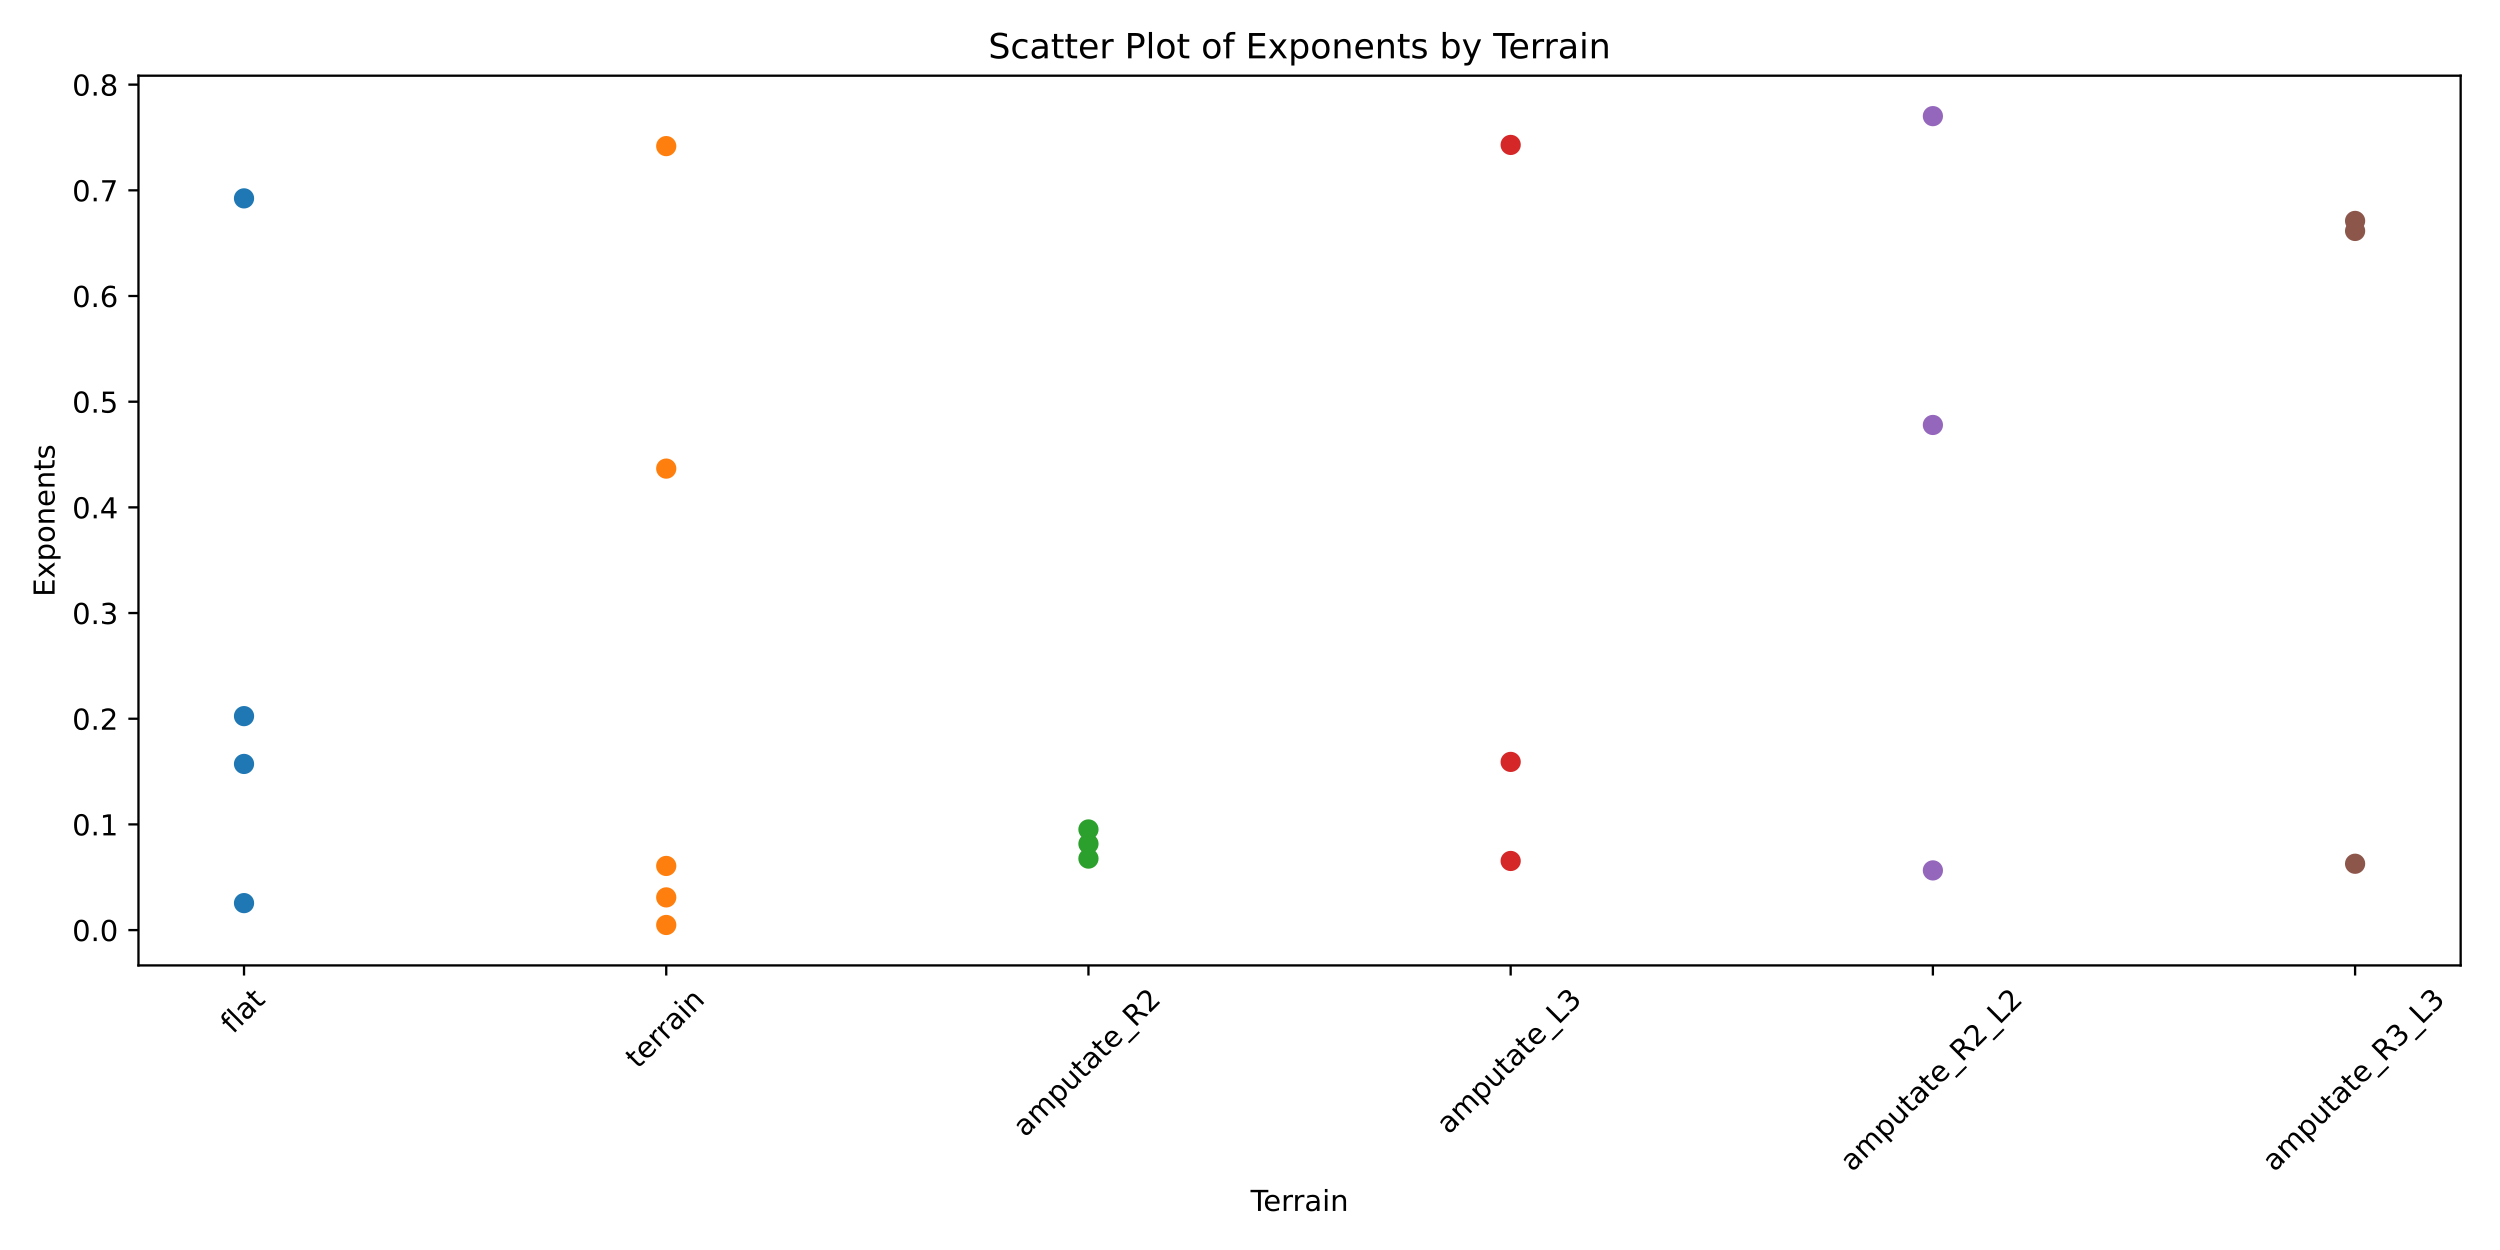
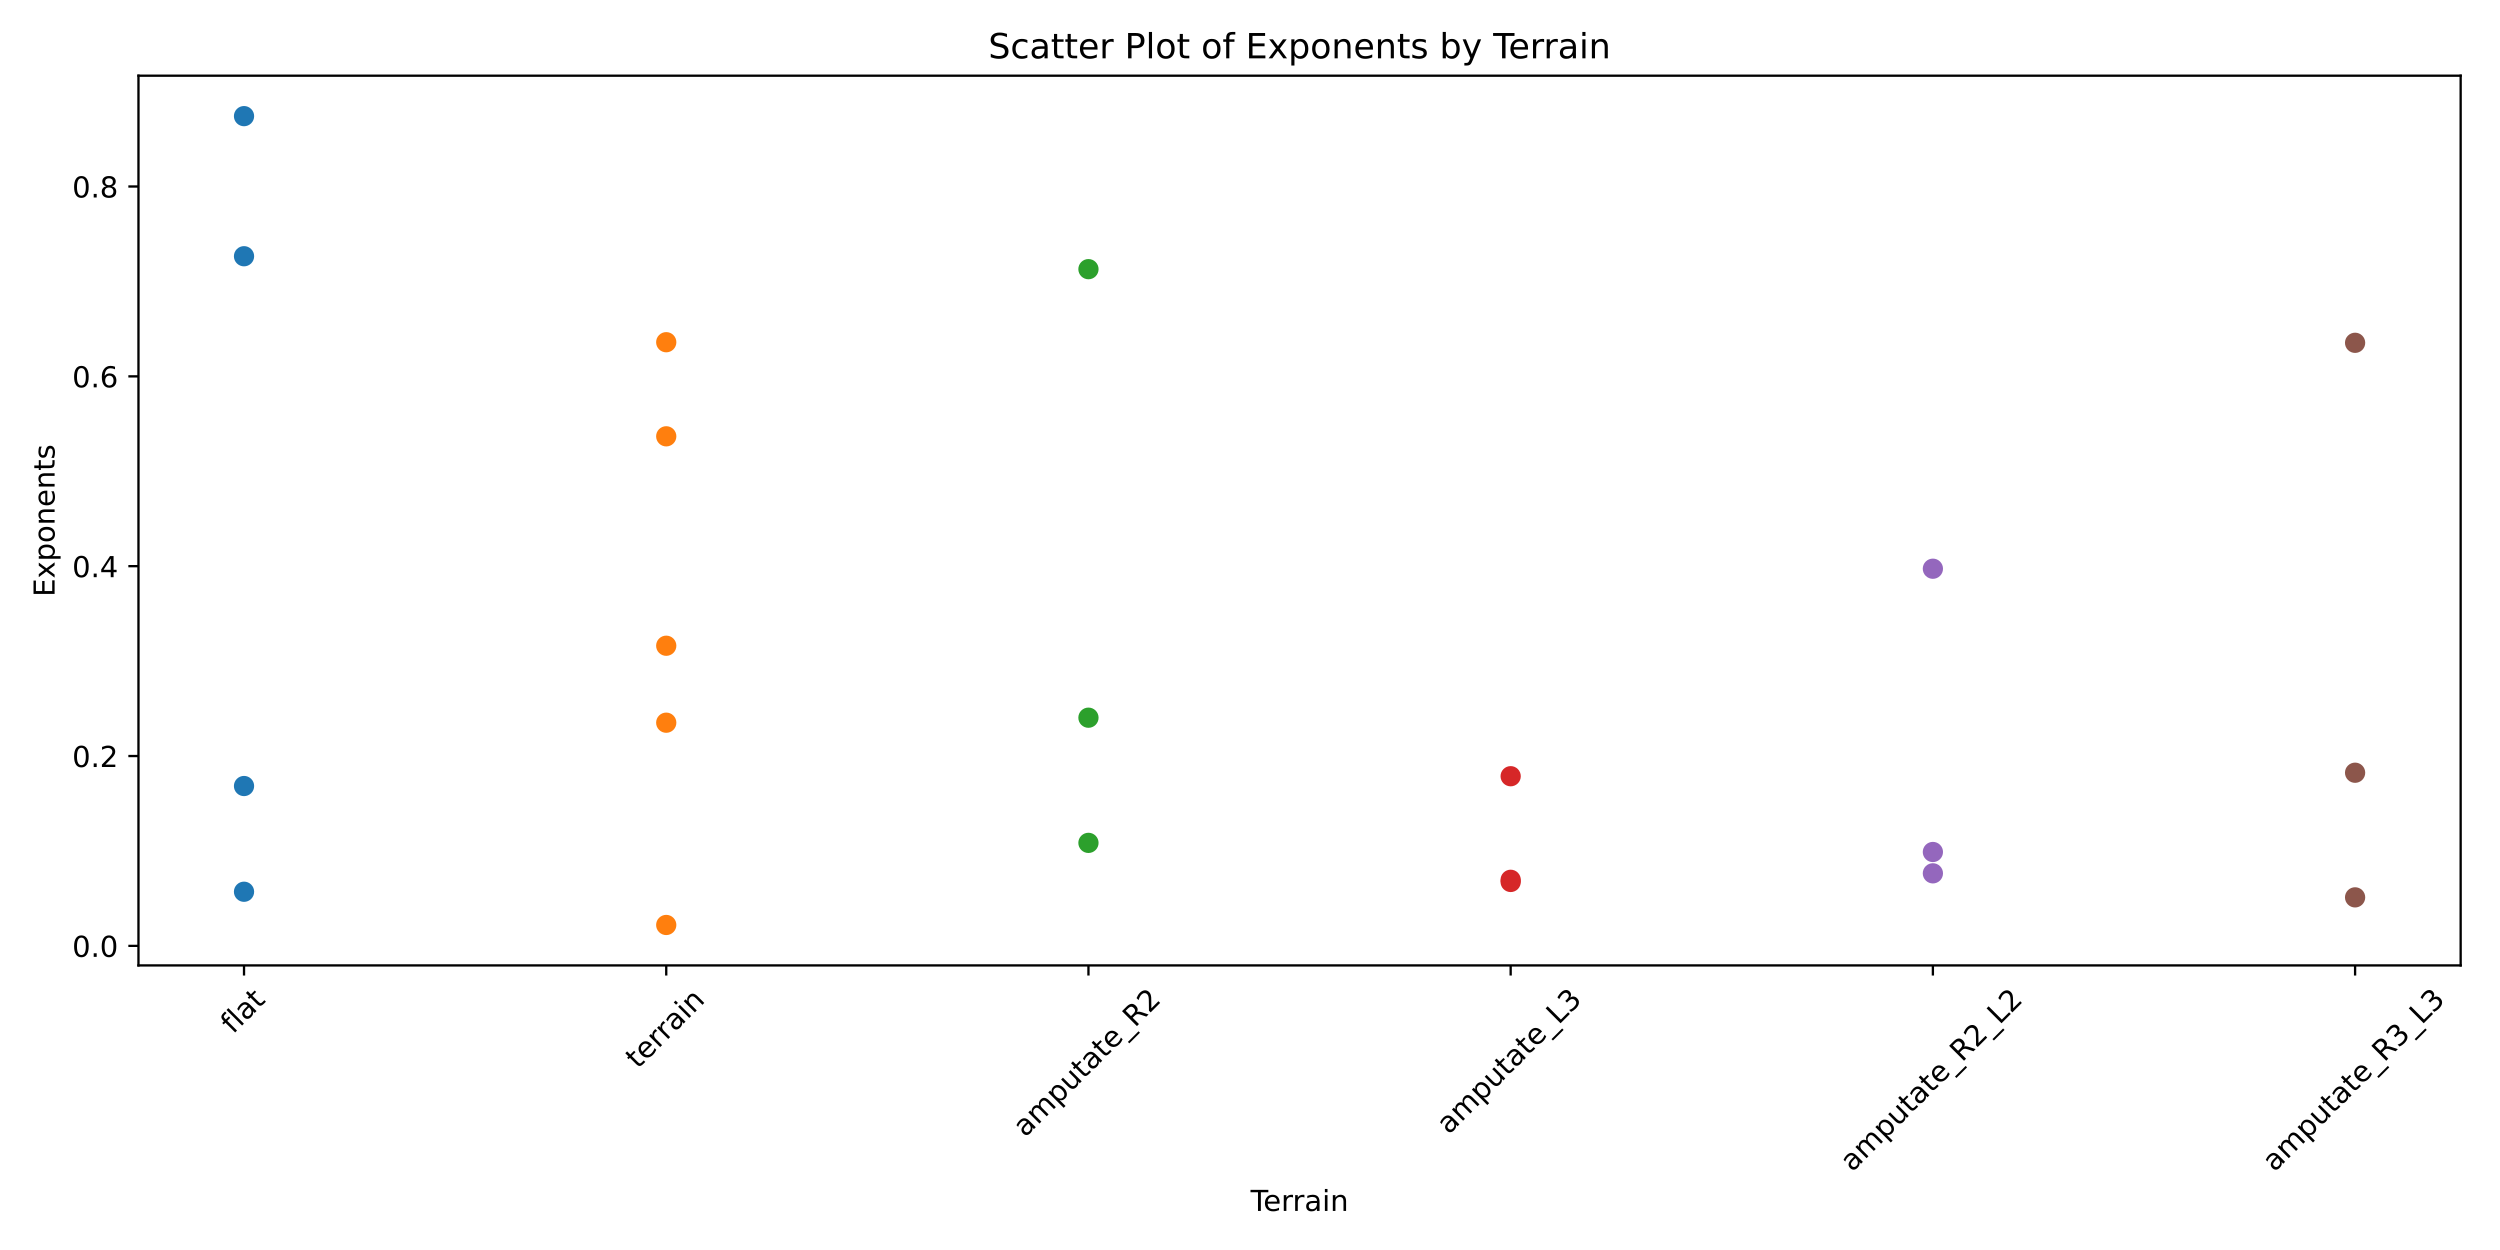
<svg xmlns="http://www.w3.org/2000/svg" xmlns:xlink="http://www.w3.org/1999/xlink" width="864pt" height="432pt" viewBox="0 0 864 432" version="1.1">
  <defs>
    <style type="text/css">*{stroke-linejoin: round; stroke-linecap: butt}</style>
  </defs>
  <g id="figure_1">
    <g id="patch_1">
      <path d="M 0 432  L 864 432  L 864 0  L 0 0  z " style="fill: #ffffff" />
    </g>
    <g id="axes_1">
      <g id="patch_2">
        <path d="M 47.855 333.648  L 850.401 333.648  L 850.401 26.16  L 47.855 26.16  z " style="fill: #ffffff" />
      </g>
      <g id="PathCollection_1">
        <defs>
-           <path id="mdb338da277" d="M 0 3  C 0.796 3 1.559 2.684 2.121 2.121  C 2.684 1.559 3 0.796 3 0  C 3 -0.796 2.684 -1.559 2.121 -2.121  C 1.559 -2.684 0.796 -3 0 -3  C -0.796 -3 -1.559 -2.684 -2.121 -2.121  C -2.684 -1.559 -3 -0.796 -3 0  C -3 0.796 -2.684 1.559 -2.121 2.121  C -1.559 2.684 -0.796 3 0 3  z " style="stroke: #1f77b4" />
-         </defs>
-         <g clip-path="url(#p94764b5804)">
-           <use xlink:href="#mdb338da277" x="84.334" y="68.559" style="fill: #1f77b4; stroke: #1f77b4" />
-           <use xlink:href="#mdb338da277" x="84.334" y="247.495" style="fill: #1f77b4; stroke: #1f77b4" />
-           <use xlink:href="#mdb338da277" x="84.334" y="264.019" style="fill: #1f77b4; stroke: #1f77b4" />
-           <use xlink:href="#mdb338da277" x="84.334" y="312.116" style="fill: #1f77b4; stroke: #1f77b4" />
+           <path id="m139c7ceef5" d="M 0 3  C 0.796 3 1.559 2.684 2.121 2.121  C 2.684 1.559 3 0.796 3 0  C 3 -0.796 2.684 -1.559 2.121 -2.121  C 1.559 -2.684 0.796 -3 0 -3  C -0.796 -3 -1.559 -2.684 -2.121 -2.121  C -2.684 -1.559 -3 -0.796 -3 0  C -3 0.796 -2.684 1.559 -2.121 2.121  C -1.559 2.684 -0.796 3 0 3  z " style="stroke: #1f77b4" />
+         </defs>
+         <g clip-path="url(#p6e00186b38)">
+           <use xlink:href="#m139c7ceef5" x="84.334" y="88.556" style="fill: #1f77b4; stroke: #1f77b4" />
+           <use xlink:href="#m139c7ceef5" x="84.334" y="40.137" style="fill: #1f77b4; stroke: #1f77b4" />
+           <use xlink:href="#m139c7ceef5" x="84.334" y="308.188" style="fill: #1f77b4; stroke: #1f77b4" />
+           <use xlink:href="#m139c7ceef5" x="84.334" y="271.65" style="fill: #1f77b4; stroke: #1f77b4" />
        </g>
      </g>
      <g id="PathCollection_2">
        <defs>
-           <path id="mc36dc14fd7" d="M 0 3  C 0.796 3 1.559 2.684 2.121 2.121  C 2.684 1.559 3 0.796 3 0  C 3 -0.796 2.684 -1.559 2.121 -2.121  C 1.559 -2.684 0.796 -3 0 -3  C -0.796 -3 -1.559 -2.684 -2.121 -2.121  C -2.684 -1.559 -3 -0.796 -3 0  C -3 0.796 -2.684 1.559 -2.121 2.121  C -1.559 2.684 -0.796 3 0 3  z " style="stroke: #ff7f0e" />
-         </defs>
-         <g clip-path="url(#p94764b5804)">
-           <use xlink:href="#mc36dc14fd7" x="230.252" y="299.27" style="fill: #ff7f0e; stroke: #ff7f0e" />
-           <use xlink:href="#mc36dc14fd7" x="230.252" y="161.951" style="fill: #ff7f0e; stroke: #ff7f0e" />
-           <use xlink:href="#mc36dc14fd7" x="230.252" y="50.496" style="fill: #ff7f0e; stroke: #ff7f0e" />
-           <use xlink:href="#mc36dc14fd7" x="230.252" y="319.672" style="fill: #ff7f0e; stroke: #ff7f0e" />
-           <use xlink:href="#mc36dc14fd7" x="230.252" y="310.141" style="fill: #ff7f0e; stroke: #ff7f0e" />
+           <path id="m2a235c6e95" d="M 0 3  C 0.796 3 1.559 2.684 2.121 2.121  C 2.684 1.559 3 0.796 3 0  C 3 -0.796 2.684 -1.559 2.121 -2.121  C 1.559 -2.684 0.796 -3 0 -3  C -0.796 -3 -1.559 -2.684 -2.121 -2.121  C -2.684 -1.559 -3 -0.796 -3 0  C -3 0.796 -2.684 1.559 -2.121 2.121  C -1.559 2.684 -0.796 3 0 3  z " style="stroke: #ff7f0e" />
+         </defs>
+         <g clip-path="url(#p6e00186b38)">
+           <use xlink:href="#m2a235c6e95" x="230.252" y="150.792" style="fill: #ff7f0e; stroke: #ff7f0e" />
+           <use xlink:href="#m2a235c6e95" x="230.252" y="223.167" style="fill: #ff7f0e; stroke: #ff7f0e" />
+           <use xlink:href="#m2a235c6e95" x="230.252" y="319.672" style="fill: #ff7f0e; stroke: #ff7f0e" />
+           <use xlink:href="#m2a235c6e95" x="230.252" y="118.271" style="fill: #ff7f0e; stroke: #ff7f0e" />
+           <use xlink:href="#m2a235c6e95" x="230.252" y="249.764" style="fill: #ff7f0e; stroke: #ff7f0e" />
        </g>
      </g>
      <g id="PathCollection_3">
        <defs>
-           <path id="me8d4e9022c" d="M 0 3  C 0.796 3 1.559 2.684 2.121 2.121  C 2.684 1.559 3 0.796 3 0  C 3 -0.796 2.684 -1.559 2.121 -2.121  C 1.559 -2.684 0.796 -3 0 -3  C -0.796 -3 -1.559 -2.684 -2.121 -2.121  C -2.684 -1.559 -3 -0.796 -3 0  C -3 0.796 -2.684 1.559 -2.121 2.121  C -1.559 2.684 -0.796 3 0 3  z " style="stroke: #2ca02c" />
-         </defs>
-         <g clip-path="url(#p94764b5804)">
-           <use xlink:href="#me8d4e9022c" x="376.169" y="286.66" style="fill: #2ca02c; stroke: #2ca02c" />
-           <use xlink:href="#me8d4e9022c" x="376.169" y="296.726" style="fill: #2ca02c; stroke: #2ca02c" />
-           <use xlink:href="#me8d4e9022c" x="376.169" y="291.627" style="fill: #2ca02c; stroke: #2ca02c" />
+           <path id="m78ccd79587" d="M 0 3  C 0.796 3 1.559 2.684 2.121 2.121  C 2.684 1.559 3 0.796 3 0  C 3 -0.796 2.684 -1.559 2.121 -2.121  C 1.559 -2.684 0.796 -3 0 -3  C -0.796 -3 -1.559 -2.684 -2.121 -2.121  C -2.684 -1.559 -3 -0.796 -3 0  C -3 0.796 -2.684 1.559 -2.121 2.121  C -1.559 2.684 -0.796 3 0 3  z " style="stroke: #2ca02c" />
+         </defs>
+         <g clip-path="url(#p6e00186b38)">
+           <use xlink:href="#m78ccd79587" x="376.169" y="248.036" style="fill: #2ca02c; stroke: #2ca02c" />
+           <use xlink:href="#m78ccd79587" x="376.169" y="291.298" style="fill: #2ca02c; stroke: #2ca02c" />
+           <use xlink:href="#m78ccd79587" x="376.169" y="93.023" style="fill: #2ca02c; stroke: #2ca02c" />
        </g>
      </g>
      <g id="PathCollection_4">
        <defs>
-           <path id="ma53a9beff3" d="M 0 3  C 0.796 3 1.559 2.684 2.121 2.121  C 2.684 1.559 3 0.796 3 0  C 3 -0.796 2.684 -1.559 2.121 -2.121  C 1.559 -2.684 0.796 -3 0 -3  C -0.796 -3 -1.559 -2.684 -2.121 -2.121  C -2.684 -1.559 -3 -0.796 -3 0  C -3 0.796 -2.684 1.559 -2.121 2.121  C -1.559 2.684 -0.796 3 0 3  z " style="stroke: #d62728" />
-         </defs>
-         <g clip-path="url(#p94764b5804)">
-           <use xlink:href="#ma53a9beff3" x="522.086" y="263.311" style="fill: #d62728; stroke: #d62728" />
-           <use xlink:href="#ma53a9beff3" x="522.086" y="50.088" style="fill: #d62728; stroke: #d62728" />
-           <use xlink:href="#ma53a9beff3" x="522.086" y="297.549" style="fill: #d62728; stroke: #d62728" />
+           <path id="m58a8b6f922" d="M 0 3  C 0.796 3 1.559 2.684 2.121 2.121  C 2.684 1.559 3 0.796 3 0  C 3 -0.796 2.684 -1.559 2.121 -2.121  C 1.559 -2.684 0.796 -3 0 -3  C -0.796 -3 -1.559 -2.684 -2.121 -2.121  C -2.684 -1.559 -3 -0.796 -3 0  C -3 0.796 -2.684 1.559 -2.121 2.121  C -1.559 2.684 -0.796 3 0 3  z " style="stroke: #d62728" />
+         </defs>
+         <g clip-path="url(#p6e00186b38)">
+           <use xlink:href="#m58a8b6f922" x="522.086" y="304.06" style="fill: #d62728; stroke: #d62728" />
+           <use xlink:href="#m58a8b6f922" x="522.086" y="268.262" style="fill: #d62728; stroke: #d62728" />
+           <use xlink:href="#m58a8b6f922" x="522.086" y="304.805" style="fill: #d62728; stroke: #d62728" />
        </g>
      </g>
      <g id="PathCollection_5">
        <defs>
-           <path id="m6180a62f56" d="M 0 3  C 0.796 3 1.559 2.684 2.121 2.121  C 2.684 1.559 3 0.796 3 0  C 3 -0.796 2.684 -1.559 2.121 -2.121  C 1.559 -2.684 0.796 -3 0 -3  C -0.796 -3 -1.559 -2.684 -2.121 -2.121  C -2.684 -1.559 -3 -0.796 -3 0  C -3 0.796 -2.684 1.559 -2.121 2.121  C -1.559 2.684 -0.796 3 0 3  z " style="stroke: #9467bd" />
-         </defs>
-         <g clip-path="url(#p94764b5804)">
-           <use xlink:href="#m6180a62f56" x="668.004" y="146.869" style="fill: #9467bd; stroke: #9467bd" />
-           <use xlink:href="#m6180a62f56" x="668.004" y="300.811" style="fill: #9467bd; stroke: #9467bd" />
-           <use xlink:href="#m6180a62f56" x="668.004" y="40.137" style="fill: #9467bd; stroke: #9467bd" />
+           <path id="m0988dbb008" d="M 0 3  C 0.796 3 1.559 2.684 2.121 2.121  C 2.684 1.559 3 0.796 3 0  C 3 -0.796 2.684 -1.559 2.121 -2.121  C 1.559 -2.684 0.796 -3 0 -3  C -0.796 -3 -1.559 -2.684 -2.121 -2.121  C -2.684 -1.559 -3 -0.796 -3 0  C -3 0.796 -2.684 1.559 -2.121 2.121  C -1.559 2.684 -0.796 3 0 3  z " style="stroke: #9467bd" />
+         </defs>
+         <g clip-path="url(#p6e00186b38)">
+           <use xlink:href="#m0988dbb008" x="668.004" y="196.551" style="fill: #9467bd; stroke: #9467bd" />
+           <use xlink:href="#m0988dbb008" x="668.004" y="294.449" style="fill: #9467bd; stroke: #9467bd" />
+           <use xlink:href="#m0988dbb008" x="668.004" y="301.824" style="fill: #9467bd; stroke: #9467bd" />
        </g>
      </g>
      <g id="PathCollection_6">
        <defs>
-           <path id="md33c32944e" d="M 0 3  C 0.796 3 1.559 2.684 2.121 2.121  C 2.684 1.559 3 0.796 3 0  C 3 -0.796 2.684 -1.559 2.121 -2.121  C 1.559 -2.684 0.796 -3 0 -3  C -0.796 -3 -1.559 -2.684 -2.121 -2.121  C -2.684 -1.559 -3 -0.796 -3 0  C -3 0.796 -2.684 1.559 -2.121 2.121  C -1.559 2.684 -0.796 3 0 3  z " style="stroke: #8c564b" />
-         </defs>
-         <g clip-path="url(#p94764b5804)">
-           <use xlink:href="#md33c32944e" x="813.921" y="79.818" style="fill: #8c564b; stroke: #8c564b" />
-           <use xlink:href="#md33c32944e" x="813.921" y="76.349" style="fill: #8c564b; stroke: #8c564b" />
-           <use xlink:href="#md33c32944e" x="813.921" y="298.509" style="fill: #8c564b; stroke: #8c564b" />
+           <path id="m55814da08b" d="M 0 3  C 0.796 3 1.559 2.684 2.121 2.121  C 2.684 1.559 3 0.796 3 0  C 3 -0.796 2.684 -1.559 2.121 -2.121  C 1.559 -2.684 0.796 -3 0 -3  C -0.796 -3 -1.559 -2.684 -2.121 -2.121  C -2.684 -1.559 -3 -0.796 -3 0  C -3 0.796 -2.684 1.559 -2.121 2.121  C -1.559 2.684 -0.796 3 0 3  z " style="stroke: #8c564b" />
+         </defs>
+         <g clip-path="url(#p6e00186b38)">
+           <use xlink:href="#m55814da08b" x="813.921" y="267.055" style="fill: #8c564b; stroke: #8c564b" />
+           <use xlink:href="#m55814da08b" x="813.921" y="118.474" style="fill: #8c564b; stroke: #8c564b" />
+           <use xlink:href="#m55814da08b" x="813.921" y="310.131" style="fill: #8c564b; stroke: #8c564b" />
        </g>
      </g>
      <g id="matplotlib.axis_1">
        <g id="xtick_1">
          <g id="line2d_1">
            <defs>
-               <path id="mb0b9496c75" d="M 0 0  L 0 3.5  " style="stroke: #000000; stroke-width: 0.8" />
+               <path id="m0460dbf565" d="M 0 0  L 0 3.5  " style="stroke: #000000; stroke-width: 0.8" />
            </defs>
            <g>
-               <use xlink:href="#mb0b9496c75" x="84.334" y="333.648" style="stroke: #000000; stroke-width: 0.8" />
+               <use xlink:href="#m0460dbf565" x="84.334" y="333.648" style="stroke: #000000; stroke-width: 0.8" />
            </g>
          </g>
          <g id="text_1">
            <g transform="translate(80.50602 357.5803) rotate(-45) scale(0.1 -0.1)">
              <defs>
                <path id="DejaVuSans-66" d="M 2375 4863  L 2375 4384  L 1825 4384  Q 1516 4384 1395 4259  Q 1275 4134 1275 3809  L 1275 3500  L 2222 3500  L 2222 3053  L 1275 3053  L 1275 0  L 697 0  L 697 3053  L 147 3053  L 147 3500  L 697 3500  L 697 3744  Q 697 4328 969 4595  Q 1241 4863 1831 4863  L 2375 4863  z " transform="scale(0.015625)" />
                <path id="DejaVuSans-6c" d="M 603 4863  L 1178 4863  L 1178 0  L 603 0  L 603 4863  z " transform="scale(0.015625)" />
                <path id="DejaVuSans-61" d="M 2194 1759  Q 1497 1759 1228 1600  Q 959 1441 959 1056  Q 959 750 1161 570  Q 1363 391 1709 391  Q 2188 391 2477 730  Q 2766 1069 2766 1631  L 2766 1759  L 2194 1759  z M 3341 1997  L 3341 0  L 2766 0  L 2766 531  Q 2569 213 2275 61  Q 1981 -91 1556 -91  Q 1019 -91 701 211  Q 384 513 384 1019  Q 384 1609 779 1909  Q 1175 2209 1959 2209  L 2766 2209  L 2766 2266  Q 2766 2663 2505 2880  Q 2244 3097 1772 3097  Q 1472 3097 1187 3025  Q 903 2953 641 2809  L 641 3341  Q 956 3463 1253 3523  Q 1550 3584 1831 3584  Q 2591 3584 2966 3190  Q 3341 2797 3341 1997  z " transform="scale(0.015625)" />
                <path id="DejaVuSans-74" d="M 1172 4494  L 1172 3500  L 2356 3500  L 2356 3053  L 1172 3053  L 1172 1153  Q 1172 725 1289 603  Q 1406 481 1766 481  L 2356 481  L 2356 0  L 1766 0  Q 1100 0 847 248  Q 594 497 594 1153  L 594 3053  L 172 3053  L 172 3500  L 594 3500  L 594 4494  L 1172 4494  z " transform="scale(0.015625)" />
              </defs>
              <use xlink:href="#DejaVuSans-66" />
              <use xlink:href="#DejaVuSans-6c" x="35.205" />
              <use xlink:href="#DejaVuSans-61" x="62.988" />
              <use xlink:href="#DejaVuSans-74" x="124.268" />
            </g>
          </g>
        </g>
        <g id="xtick_2">
          <g id="line2d_2">
            <g>
-               <use xlink:href="#mb0b9496c75" x="230.252" y="333.648" style="stroke: #000000; stroke-width: 0.8" />
+               <use xlink:href="#m0460dbf565" x="230.252" y="333.648" style="stroke: #000000; stroke-width: 0.8" />
            </g>
          </g>
          <g id="text_2">
            <g transform="translate(220.4069 369.6133) rotate(-45) scale(0.1 -0.1)">
              <defs>
                <path id="DejaVuSans-65" d="M 3597 1894  L 3597 1613  L 953 1613  Q 991 1019 1311 708  Q 1631 397 2203 397  Q 2534 397 2845 478  Q 3156 559 3463 722  L 3463 178  Q 3153 47 2828 -22  Q 2503 -91 2169 -91  Q 1331 -91 842 396  Q 353 884 353 1716  Q 353 2575 817 3079  Q 1281 3584 2069 3584  Q 2775 3584 3186 3129  Q 3597 2675 3597 1894  z M 3022 2063  Q 3016 2534 2758 2815  Q 2500 3097 2075 3097  Q 1594 3097 1305 2825  Q 1016 2553 972 2059  L 3022 2063  z " transform="scale(0.015625)" />
                <path id="DejaVuSans-72" d="M 2631 2963  Q 2534 3019 2420 3045  Q 2306 3072 2169 3072  Q 1681 3072 1420 2755  Q 1159 2438 1159 1844  L 1159 0  L 581 0  L 581 3500  L 1159 3500  L 1159 2956  Q 1341 3275 1631 3429  Q 1922 3584 2338 3584  Q 2397 3584 2469 3576  Q 2541 3569 2628 3553  L 2631 2963  z " transform="scale(0.015625)" />
                <path id="DejaVuSans-69" d="M 603 3500  L 1178 3500  L 1178 0  L 603 0  L 603 3500  z M 603 4863  L 1178 4863  L 1178 4134  L 603 4134  L 603 4863  z " transform="scale(0.015625)" />
                <path id="DejaVuSans-6e" d="M 3513 2113  L 3513 0  L 2938 0  L 2938 2094  Q 2938 2591 2744 2837  Q 2550 3084 2163 3084  Q 1697 3084 1428 2787  Q 1159 2491 1159 1978  L 1159 0  L 581 0  L 581 3500  L 1159 3500  L 1159 2956  Q 1366 3272 1645 3428  Q 1925 3584 2291 3584  Q 2894 3584 3203 3211  Q 3513 2838 3513 2113  z " transform="scale(0.015625)" />
              </defs>
              <use xlink:href="#DejaVuSans-74" />
              <use xlink:href="#DejaVuSans-65" x="39.209" />
              <use xlink:href="#DejaVuSans-72" x="100.732" />
              <use xlink:href="#DejaVuSans-72" x="140.096" />
              <use xlink:href="#DejaVuSans-61" x="181.209" />
              <use xlink:href="#DejaVuSans-69" x="242.488" />
              <use xlink:href="#DejaVuSans-6e" x="270.271" />
            </g>
          </g>
        </g>
        <g id="xtick_3">
          <g id="line2d_3">
            <g>
-               <use xlink:href="#mb0b9496c75" x="376.169" y="333.648" style="stroke: #000000; stroke-width: 0.8" />
+               <use xlink:href="#m0460dbf565" x="376.169" y="333.648" style="stroke: #000000; stroke-width: 0.8" />
            </g>
          </g>
          <g id="text_3">
            <g transform="translate(354.2759 393.2638) rotate(-45) scale(0.1 -0.1)">
              <defs>
                <path id="DejaVuSans-6d" d="M 3328 2828  Q 3544 3216 3844 3400  Q 4144 3584 4550 3584  Q 5097 3584 5394 3201  Q 5691 2819 5691 2113  L 5691 0  L 5113 0  L 5113 2094  Q 5113 2597 4934 2840  Q 4756 3084 4391 3084  Q 3944 3084 3684 2787  Q 3425 2491 3425 1978  L 3425 0  L 2847 0  L 2847 2094  Q 2847 2600 2669 2842  Q 2491 3084 2119 3084  Q 1678 3084 1418 2786  Q 1159 2488 1159 1978  L 1159 0  L 581 0  L 581 3500  L 1159 3500  L 1159 2956  Q 1356 3278 1631 3431  Q 1906 3584 2284 3584  Q 2666 3584 2933 3390  Q 3200 3197 3328 2828  z " transform="scale(0.015625)" />
                <path id="DejaVuSans-70" d="M 1159 525  L 1159 -1331  L 581 -1331  L 581 3500  L 1159 3500  L 1159 2969  Q 1341 3281 1617 3432  Q 1894 3584 2278 3584  Q 2916 3584 3314 3078  Q 3713 2572 3713 1747  Q 3713 922 3314 415  Q 2916 -91 2278 -91  Q 1894 -91 1617 61  Q 1341 213 1159 525  z M 3116 1747  Q 3116 2381 2855 2742  Q 2594 3103 2138 3103  Q 1681 3103 1420 2742  Q 1159 2381 1159 1747  Q 1159 1113 1420 752  Q 1681 391 2138 391  Q 2594 391 2855 752  Q 3116 1113 3116 1747  z " transform="scale(0.015625)" />
                <path id="DejaVuSans-75" d="M 544 1381  L 544 3500  L 1119 3500  L 1119 1403  Q 1119 906 1312 657  Q 1506 409 1894 409  Q 2359 409 2629 706  Q 2900 1003 2900 1516  L 2900 3500  L 3475 3500  L 3475 0  L 2900 0  L 2900 538  Q 2691 219 2414 64  Q 2138 -91 1772 -91  Q 1169 -91 856 284  Q 544 659 544 1381  z M 1991 3584  L 1991 3584  z " transform="scale(0.015625)" />
                <path id="DejaVuSans-5f" d="M 3263 -1063  L 3263 -1509  L -63 -1509  L -63 -1063  L 3263 -1063  z " transform="scale(0.015625)" />
                <path id="DejaVuSans-52" d="M 2841 2188  Q 3044 2119 3236 1894  Q 3428 1669 3622 1275  L 4263 0  L 3584 0  L 2988 1197  Q 2756 1666 2539 1819  Q 2322 1972 1947 1972  L 1259 1972  L 1259 0  L 628 0  L 628 4666  L 2053 4666  Q 2853 4666 3247 4331  Q 3641 3997 3641 3322  Q 3641 2881 3436 2590  Q 3231 2300 2841 2188  z M 1259 4147  L 1259 2491  L 2053 2491  Q 2509 2491 2742 2702  Q 2975 2913 2975 3322  Q 2975 3731 2742 3939  Q 2509 4147 2053 4147  L 1259 4147  z " transform="scale(0.015625)" />
                <path id="DejaVuSans-32" d="M 1228 531  L 3431 531  L 3431 0  L 469 0  L 469 531  Q 828 903 1448 1529  Q 2069 2156 2228 2338  Q 2531 2678 2651 2914  Q 2772 3150 2772 3378  Q 2772 3750 2511 3984  Q 2250 4219 1831 4219  Q 1534 4219 1204 4116  Q 875 4013 500 3803  L 500 4441  Q 881 4594 1212 4672  Q 1544 4750 1819 4750  Q 2544 4750 2975 4387  Q 3406 4025 3406 3419  Q 3406 3131 3298 2873  Q 3191 2616 2906 2266  Q 2828 2175 2409 1742  Q 1991 1309 1228 531  z " transform="scale(0.015625)" />
              </defs>
              <use xlink:href="#DejaVuSans-61" />
              <use xlink:href="#DejaVuSans-6d" x="61.279" />
              <use xlink:href="#DejaVuSans-70" x="158.691" />
              <use xlink:href="#DejaVuSans-75" x="222.168" />
              <use xlink:href="#DejaVuSans-74" x="285.547" />
              <use xlink:href="#DejaVuSans-61" x="324.756" />
              <use xlink:href="#DejaVuSans-74" x="386.035" />
              <use xlink:href="#DejaVuSans-65" x="425.244" />
              <use xlink:href="#DejaVuSans-5f" x="486.768" />
              <use xlink:href="#DejaVuSans-52" x="536.768" />
              <use xlink:href="#DejaVuSans-32" x="606.25" />
            </g>
          </g>
        </g>
        <g id="xtick_4">
          <g id="line2d_4">
            <g>
-               <use xlink:href="#mb0b9496c75" x="522.086" y="333.648" style="stroke: #000000; stroke-width: 0.8" />
+               <use xlink:href="#m0460dbf565" x="522.086" y="333.648" style="stroke: #000000; stroke-width: 0.8" />
            </g>
          </g>
          <g id="text_4">
            <g transform="translate(500.6799 392.2904) rotate(-45) scale(0.1 -0.1)">
              <defs>
                <path id="DejaVuSans-4c" d="M 628 4666  L 1259 4666  L 1259 531  L 3531 531  L 3531 0  L 628 0  L 628 4666  z " transform="scale(0.015625)" />
                <path id="DejaVuSans-33" d="M 2597 2516  Q 3050 2419 3304 2112  Q 3559 1806 3559 1356  Q 3559 666 3084 287  Q 2609 -91 1734 -91  Q 1441 -91 1130 -33  Q 819 25 488 141  L 488 750  Q 750 597 1062 519  Q 1375 441 1716 441  Q 2309 441 2620 675  Q 2931 909 2931 1356  Q 2931 1769 2642 2001  Q 2353 2234 1838 2234  L 1294 2234  L 1294 2753  L 1863 2753  Q 2328 2753 2575 2939  Q 2822 3125 2822 3475  Q 2822 3834 2567 4026  Q 2313 4219 1838 4219  Q 1578 4219 1281 4162  Q 984 4106 628 3988  L 628 4550  Q 988 4650 1302 4700  Q 1616 4750 1894 4750  Q 2613 4750 3031 4423  Q 3450 4097 3450 3541  Q 3450 3153 3228 2886  Q 3006 2619 2597 2516  z " transform="scale(0.015625)" />
              </defs>
              <use xlink:href="#DejaVuSans-61" />
              <use xlink:href="#DejaVuSans-6d" x="61.279" />
              <use xlink:href="#DejaVuSans-70" x="158.691" />
              <use xlink:href="#DejaVuSans-75" x="222.168" />
              <use xlink:href="#DejaVuSans-74" x="285.547" />
              <use xlink:href="#DejaVuSans-61" x="324.756" />
              <use xlink:href="#DejaVuSans-74" x="386.035" />
              <use xlink:href="#DejaVuSans-65" x="425.244" />
              <use xlink:href="#DejaVuSans-5f" x="486.768" />
              <use xlink:href="#DejaVuSans-4c" x="536.768" />
              <use xlink:href="#DejaVuSans-33" x="592.48" />
            </g>
          </g>
        </g>
        <g id="xtick_5">
          <g id="line2d_5">
            <g>
-               <use xlink:href="#mb0b9496c75" x="668.004" y="333.648" style="stroke: #000000; stroke-width: 0.8" />
+               <use xlink:href="#m0460dbf565" x="668.004" y="333.648" style="stroke: #000000; stroke-width: 0.8" />
            </g>
          </g>
          <g id="text_5">
            <g transform="translate(640.1234 405.2382) rotate(-45) scale(0.1 -0.1)">
              <use xlink:href="#DejaVuSans-61" />
              <use xlink:href="#DejaVuSans-6d" x="61.279" />
              <use xlink:href="#DejaVuSans-70" x="158.691" />
              <use xlink:href="#DejaVuSans-75" x="222.168" />
              <use xlink:href="#DejaVuSans-74" x="285.547" />
              <use xlink:href="#DejaVuSans-61" x="324.756" />
              <use xlink:href="#DejaVuSans-74" x="386.035" />
              <use xlink:href="#DejaVuSans-65" x="425.244" />
              <use xlink:href="#DejaVuSans-5f" x="486.768" />
              <use xlink:href="#DejaVuSans-52" x="536.768" />
              <use xlink:href="#DejaVuSans-32" x="606.25" />
              <use xlink:href="#DejaVuSans-5f" x="669.873" />
              <use xlink:href="#DejaVuSans-4c" x="719.873" />
              <use xlink:href="#DejaVuSans-32" x="775.586" />
            </g>
          </g>
        </g>
        <g id="xtick_6">
          <g id="line2d_6">
            <g>
-               <use xlink:href="#mb0b9496c75" x="813.921" y="333.648" style="stroke: #000000; stroke-width: 0.8" />
+               <use xlink:href="#m0460dbf565" x="813.921" y="333.648" style="stroke: #000000; stroke-width: 0.8" />
            </g>
          </g>
          <g id="text_6">
            <g transform="translate(786.0408 405.2382) rotate(-45) scale(0.1 -0.1)">
              <use xlink:href="#DejaVuSans-61" />
              <use xlink:href="#DejaVuSans-6d" x="61.279" />
              <use xlink:href="#DejaVuSans-70" x="158.691" />
              <use xlink:href="#DejaVuSans-75" x="222.168" />
              <use xlink:href="#DejaVuSans-74" x="285.547" />
              <use xlink:href="#DejaVuSans-61" x="324.756" />
              <use xlink:href="#DejaVuSans-74" x="386.035" />
              <use xlink:href="#DejaVuSans-65" x="425.244" />
              <use xlink:href="#DejaVuSans-5f" x="486.768" />
              <use xlink:href="#DejaVuSans-52" x="536.768" />
              <use xlink:href="#DejaVuSans-33" x="606.25" />
              <use xlink:href="#DejaVuSans-5f" x="669.873" />
              <use xlink:href="#DejaVuSans-4c" x="719.873" />
              <use xlink:href="#DejaVuSans-33" x="775.586" />
            </g>
          </g>
        </g>
        <g id="text_7">
          <g transform="translate(432.202 418.5039) scale(0.1 -0.1)">
            <defs>
              <path id="DejaVuSans-54" d="M -19 4666  L 3928 4666  L 3928 4134  L 2272 4134  L 2272 0  L 1638 0  L 1638 4134  L -19 4134  L -19 4666  z " transform="scale(0.015625)" />
            </defs>
            <use xlink:href="#DejaVuSans-54" />
            <use xlink:href="#DejaVuSans-65" x="44.084" />
            <use xlink:href="#DejaVuSans-72" x="105.607" />
            <use xlink:href="#DejaVuSans-72" x="144.971" />
            <use xlink:href="#DejaVuSans-61" x="186.084" />
            <use xlink:href="#DejaVuSans-69" x="247.363" />
            <use xlink:href="#DejaVuSans-6e" x="275.146" />
          </g>
        </g>
      </g>
      <g id="matplotlib.axis_2">
        <g id="ytick_1">
          <g id="line2d_7">
            <defs>
-               <path id="mad232da3b7" d="M 0 0  L -3.5 0  " style="stroke: #000000; stroke-width: 0.8" />
+               <path id="mfa8f9d379e" d="M 0 0  L -3.5 0  " style="stroke: #000000; stroke-width: 0.8" />
            </defs>
            <g>
-               <use xlink:href="#mad232da3b7" x="47.855" y="321.438" style="stroke: #000000; stroke-width: 0.8" />
+               <use xlink:href="#mfa8f9d379e" x="47.855" y="326.892" style="stroke: #000000; stroke-width: 0.8" />
            </g>
          </g>
          <g id="text_8">
-             <g transform="translate(24.95188 325.2371) scale(0.1 -0.1)">
+             <g transform="translate(24.95188 330.6913) scale(0.1 -0.1)">
              <defs>
                <path id="DejaVuSans-30" d="M 2034 4250  Q 1547 4250 1301 3770  Q 1056 3291 1056 2328  Q 1056 1369 1301 889  Q 1547 409 2034 409  Q 2525 409 2770 889  Q 3016 1369 3016 2328  Q 3016 3291 2770 3770  Q 2525 4250 2034 4250  z M 2034 4750  Q 2819 4750 3233 4129  Q 3647 3509 3647 2328  Q 3647 1150 3233 529  Q 2819 -91 2034 -91  Q 1250 -91 836 529  Q 422 1150 422 2328  Q 422 3509 836 4129  Q 1250 4750 2034 4750  z " transform="scale(0.015625)" />
                <path id="DejaVuSans-2e" d="M 684 794  L 1344 794  L 1344 0  L 684 0  L 684 794  z " transform="scale(0.015625)" />
              </defs>
              <use xlink:href="#DejaVuSans-30" />
              <use xlink:href="#DejaVuSans-2e" x="63.623" />
              <use xlink:href="#DejaVuSans-30" x="95.41" />
            </g>
          </g>
        </g>
        <g id="ytick_2">
          <g id="line2d_8">
            <g>
-               <use xlink:href="#mad232da3b7" x="47.855" y="284.915" style="stroke: #000000; stroke-width: 0.8" />
+               <use xlink:href="#mfa8f9d379e" x="47.855" y="261.283" style="stroke: #000000; stroke-width: 0.8" />
            </g>
          </g>
          <g id="text_9">
-             <g transform="translate(24.95188 288.7141) scale(0.1 -0.1)">
-               <defs>
-                 <path id="DejaVuSans-31" d="M 794 531  L 1825 531  L 1825 4091  L 703 3866  L 703 4441  L 1819 4666  L 2450 4666  L 2450 531  L 3481 531  L 3481 0  L 794 0  L 794 531  z " transform="scale(0.015625)" />
-               </defs>
-               <use xlink:href="#DejaVuSans-30" />
-               <use xlink:href="#DejaVuSans-2e" x="63.623" />
-               <use xlink:href="#DejaVuSans-31" x="95.41" />
-             </g>
-           </g>
-         </g>
-         <g id="ytick_3">
-           <g id="line2d_9">
-             <g>
-               <use xlink:href="#mad232da3b7" x="47.855" y="248.392" style="stroke: #000000; stroke-width: 0.8" />
-             </g>
-           </g>
-           <g id="text_10">
-             <g transform="translate(24.95188 252.1911) scale(0.1 -0.1)">
+             <g transform="translate(24.95188 265.0823) scale(0.1 -0.1)">
              <use xlink:href="#DejaVuSans-30" />
              <use xlink:href="#DejaVuSans-2e" x="63.623" />
              <use xlink:href="#DejaVuSans-32" x="95.41" />
            </g>
          </g>
        </g>
-         <g id="ytick_4">
-           <g id="line2d_10">
-             <g>
-               <use xlink:href="#mad232da3b7" x="47.855" y="211.869" style="stroke: #000000; stroke-width: 0.8" />
-             </g>
-           </g>
-           <g id="text_11">
-             <g transform="translate(24.95188 215.6681) scale(0.1 -0.1)">
-               <use xlink:href="#DejaVuSans-30" />
-               <use xlink:href="#DejaVuSans-2e" x="63.623" />
-               <use xlink:href="#DejaVuSans-33" x="95.41" />
-             </g>
-           </g>
-         </g>
-         <g id="ytick_5">
-           <g id="line2d_11">
-             <g>
-               <use xlink:href="#mad232da3b7" x="47.855" y="175.346" style="stroke: #000000; stroke-width: 0.8" />
-             </g>
-           </g>
-           <g id="text_12">
-             <g transform="translate(24.95188 179.1451) scale(0.1 -0.1)">
+         <g id="ytick_3">
+           <g id="line2d_9">
+             <g>
+               <use xlink:href="#mfa8f9d379e" x="47.855" y="195.674" style="stroke: #000000; stroke-width: 0.8" />
+             </g>
+           </g>
+           <g id="text_10">
+             <g transform="translate(24.95188 199.4732) scale(0.1 -0.1)">
              <defs>
                <path id="DejaVuSans-34" d="M 2419 4116  L 825 1625  L 2419 1625  L 2419 4116  z M 2253 4666  L 3047 4666  L 3047 1625  L 3713 1625  L 3713 1100  L 3047 1100  L 3047 0  L 2419 0  L 2419 1100  L 313 1100  L 313 1709  L 2253 4666  z " transform="scale(0.015625)" />
              </defs>
              <use xlink:href="#DejaVuSans-30" />
              <use xlink:href="#DejaVuSans-2e" x="63.623" />
              <use xlink:href="#DejaVuSans-34" x="95.41" />
            </g>
          </g>
        </g>
-         <g id="ytick_6">
-           <g id="line2d_12">
-             <g>
-               <use xlink:href="#mad232da3b7" x="47.855" y="138.823" style="stroke: #000000; stroke-width: 0.8" />
-             </g>
-           </g>
-           <g id="text_13">
-             <g transform="translate(24.95188 142.6221) scale(0.1 -0.1)">
-               <defs>
-                 <path id="DejaVuSans-35" d="M 691 4666  L 3169 4666  L 3169 4134  L 1269 4134  L 1269 2991  Q 1406 3038 1543 3061  Q 1681 3084 1819 3084  Q 2600 3084 3056 2656  Q 3513 2228 3513 1497  Q 3513 744 3044 326  Q 2575 -91 1722 -91  Q 1428 -91 1123 -41  Q 819 9 494 109  L 494 744  Q 775 591 1075 516  Q 1375 441 1709 441  Q 2250 441 2565 725  Q 2881 1009 2881 1497  Q 2881 1984 2565 2268  Q 2250 2553 1709 2553  Q 1456 2553 1204 2497  Q 953 2441 691 2322  L 691 4666  z " transform="scale(0.015625)" />
-               </defs>
-               <use xlink:href="#DejaVuSans-30" />
-               <use xlink:href="#DejaVuSans-2e" x="63.623" />
-               <use xlink:href="#DejaVuSans-35" x="95.41" />
-             </g>
-           </g>
-         </g>
-         <g id="ytick_7">
-           <g id="line2d_13">
-             <g>
-               <use xlink:href="#mad232da3b7" x="47.855" y="102.3" style="stroke: #000000; stroke-width: 0.8" />
-             </g>
-           </g>
-           <g id="text_14">
-             <g transform="translate(24.95188 106.0991) scale(0.1 -0.1)">
+         <g id="ytick_4">
+           <g id="line2d_10">
+             <g>
+               <use xlink:href="#mfa8f9d379e" x="47.855" y="130.065" style="stroke: #000000; stroke-width: 0.8" />
+             </g>
+           </g>
+           <g id="text_11">
+             <g transform="translate(24.95188 133.8642) scale(0.1 -0.1)">
              <defs>
                <path id="DejaVuSans-36" d="M 2113 2584  Q 1688 2584 1439 2293  Q 1191 2003 1191 1497  Q 1191 994 1439 701  Q 1688 409 2113 409  Q 2538 409 2786 701  Q 3034 994 3034 1497  Q 3034 2003 2786 2293  Q 2538 2584 2113 2584  z M 3366 4563  L 3366 3988  Q 3128 4100 2886 4159  Q 2644 4219 2406 4219  Q 1781 4219 1451 3797  Q 1122 3375 1075 2522  Q 1259 2794 1537 2939  Q 1816 3084 2150 3084  Q 2853 3084 3261 2657  Q 3669 2231 3669 1497  Q 3669 778 3244 343  Q 2819 -91 2113 -91  Q 1303 -91 875 529  Q 447 1150 447 2328  Q 447 3434 972 4092  Q 1497 4750 2381 4750  Q 2619 4750 2861 4703  Q 3103 4656 3366 4563  z " transform="scale(0.015625)" />
              </defs>
              <use xlink:href="#DejaVuSans-30" />
              <use xlink:href="#DejaVuSans-2e" x="63.623" />
              <use xlink:href="#DejaVuSans-36" x="95.41" />
            </g>
          </g>
        </g>
-         <g id="ytick_8">
-           <g id="line2d_14">
-             <g>
-               <use xlink:href="#mad232da3b7" x="47.855" y="65.777" style="stroke: #000000; stroke-width: 0.8" />
-             </g>
-           </g>
-           <g id="text_15">
-             <g transform="translate(24.95188 69.57615) scale(0.1 -0.1)">
-               <defs>
-                 <path id="DejaVuSans-37" d="M 525 4666  L 3525 4666  L 3525 4397  L 1831 0  L 1172 0  L 2766 4134  L 525 4134  L 525 4666  z " transform="scale(0.015625)" />
-               </defs>
-               <use xlink:href="#DejaVuSans-30" />
-               <use xlink:href="#DejaVuSans-2e" x="63.623" />
-               <use xlink:href="#DejaVuSans-37" x="95.41" />
-             </g>
-           </g>
-         </g>
-         <g id="ytick_9">
-           <g id="line2d_15">
-             <g>
-               <use xlink:href="#mad232da3b7" x="47.855" y="29.254" style="stroke: #000000; stroke-width: 0.8" />
-             </g>
-           </g>
-           <g id="text_16">
-             <g transform="translate(24.95188 33.05316) scale(0.1 -0.1)">
+         <g id="ytick_5">
+           <g id="line2d_11">
+             <g>
+               <use xlink:href="#mfa8f9d379e" x="47.855" y="64.456" style="stroke: #000000; stroke-width: 0.8" />
+             </g>
+           </g>
+           <g id="text_12">
+             <g transform="translate(24.95188 68.25519) scale(0.1 -0.1)">
              <defs>
                <path id="DejaVuSans-38" d="M 2034 2216  Q 1584 2216 1326 1975  Q 1069 1734 1069 1313  Q 1069 891 1326 650  Q 1584 409 2034 409  Q 2484 409 2743 651  Q 3003 894 3003 1313  Q 3003 1734 2745 1975  Q 2488 2216 2034 2216  z M 1403 2484  Q 997 2584 770 2862  Q 544 3141 544 3541  Q 544 4100 942 4425  Q 1341 4750 2034 4750  Q 2731 4750 3128 4425  Q 3525 4100 3525 3541  Q 3525 3141 3298 2862  Q 3072 2584 2669 2484  Q 3125 2378 3379 2068  Q 3634 1759 3634 1313  Q 3634 634 3220 271  Q 2806 -91 2034 -91  Q 1263 -91 848 271  Q 434 634 434 1313  Q 434 1759 690 2068  Q 947 2378 1403 2484  z M 1172 3481  Q 1172 3119 1398 2916  Q 1625 2713 2034 2713  Q 2441 2713 2670 2916  Q 2900 3119 2900 3481  Q 2900 3844 2670 4047  Q 2441 4250 2034 4250  Q 1625 4250 1398 4047  Q 1172 3844 1172 3481  z " transform="scale(0.015625)" />
              </defs>
              <use xlink:href="#DejaVuSans-30" />
              <use xlink:href="#DejaVuSans-2e" x="63.623" />
              <use xlink:href="#DejaVuSans-38" x="95.41" />
            </g>
          </g>
        </g>
-         <g id="text_17">
+         <g id="text_13">
          <g transform="translate(18.87219 206.2355) rotate(-90) scale(0.1 -0.1)">
            <defs>
              <path id="DejaVuSans-45" d="M 628 4666  L 3578 4666  L 3578 4134  L 1259 4134  L 1259 2753  L 3481 2753  L 3481 2222  L 1259 2222  L 1259 531  L 3634 531  L 3634 0  L 628 0  L 628 4666  z " transform="scale(0.015625)" />
              <path id="DejaVuSans-78" d="M 3513 3500  L 2247 1797  L 3578 0  L 2900 0  L 1881 1375  L 863 0  L 184 0  L 1544 1831  L 300 3500  L 978 3500  L 1906 2253  L 2834 3500  L 3513 3500  z " transform="scale(0.015625)" />
              <path id="DejaVuSans-6f" d="M 1959 3097  Q 1497 3097 1228 2736  Q 959 2375 959 1747  Q 959 1119 1226 758  Q 1494 397 1959 397  Q 2419 397 2687 759  Q 2956 1122 2956 1747  Q 2956 2369 2687 2733  Q 2419 3097 1959 3097  z M 1959 3584  Q 2709 3584 3137 3096  Q 3566 2609 3566 1747  Q 3566 888 3137 398  Q 2709 -91 1959 -91  Q 1206 -91 779 398  Q 353 888 353 1747  Q 353 2609 779 3096  Q 1206 3584 1959 3584  z " transform="scale(0.015625)" />
              <path id="DejaVuSans-73" d="M 2834 3397  L 2834 2853  Q 2591 2978 2328 3040  Q 2066 3103 1784 3103  Q 1356 3103 1142 2972  Q 928 2841 928 2578  Q 928 2378 1081 2264  Q 1234 2150 1697 2047  L 1894 2003  Q 2506 1872 2764 1633  Q 3022 1394 3022 966  Q 3022 478 2636 193  Q 2250 -91 1575 -91  Q 1294 -91 989 -36  Q 684 19 347 128  L 347 722  Q 666 556 975 473  Q 1284 391 1588 391  Q 1994 391 2212 530  Q 2431 669 2431 922  Q 2431 1156 2273 1281  Q 2116 1406 1581 1522  L 1381 1569  Q 847 1681 609 1914  Q 372 2147 372 2553  Q 372 3047 722 3315  Q 1072 3584 1716 3584  Q 2034 3584 2315 3537  Q 2597 3491 2834 3397  z " transform="scale(0.015625)" />
            </defs>
            <use xlink:href="#DejaVuSans-45" />
            <use xlink:href="#DejaVuSans-78" x="63.184" />
            <use xlink:href="#DejaVuSans-70" x="122.363" />
            <use xlink:href="#DejaVuSans-6f" x="185.84" />
            <use xlink:href="#DejaVuSans-6e" x="247.021" />
            <use xlink:href="#DejaVuSans-65" x="310.4" />
            <use xlink:href="#DejaVuSans-6e" x="371.924" />
            <use xlink:href="#DejaVuSans-74" x="435.303" />
            <use xlink:href="#DejaVuSans-73" x="474.512" />
          </g>
        </g>
      </g>
      <g id="patch_3">
        <path d="M 47.855 333.648  L 47.855 26.16  " style="fill: none; stroke: #000000; stroke-width: 0.8; stroke-linejoin: miter; stroke-linecap: square" />
      </g>
      <g id="patch_4">
        <path d="M 850.401 333.648  L 850.401 26.16  " style="fill: none; stroke: #000000; stroke-width: 0.8; stroke-linejoin: miter; stroke-linecap: square" />
      </g>
      <g id="patch_5">
        <path d="M 47.855 333.648  L 850.401 333.648  " style="fill: none; stroke: #000000; stroke-width: 0.8; stroke-linejoin: miter; stroke-linecap: square" />
      </g>
      <g id="patch_6">
        <path d="M 47.855 26.16  L 850.401 26.16  " style="fill: none; stroke: #000000; stroke-width: 0.8; stroke-linejoin: miter; stroke-linecap: square" />
      </g>
-       <g id="text_18">
+       <g id="text_14">
        <g transform="translate(341.5853 20.16) scale(0.12 -0.12)">
          <defs>
            <path id="DejaVuSans-53" d="M 3425 4513  L 3425 3897  Q 3066 4069 2747 4153  Q 2428 4238 2131 4238  Q 1616 4238 1336 4038  Q 1056 3838 1056 3469  Q 1056 3159 1242 3001  Q 1428 2844 1947 2747  L 2328 2669  Q 3034 2534 3370 2195  Q 3706 1856 3706 1288  Q 3706 609 3251 259  Q 2797 -91 1919 -91  Q 1588 -91 1214 -16  Q 841 59 441 206  L 441 856  Q 825 641 1194 531  Q 1563 422 1919 422  Q 2459 422 2753 634  Q 3047 847 3047 1241  Q 3047 1584 2836 1778  Q 2625 1972 2144 2069  L 1759 2144  Q 1053 2284 737 2584  Q 422 2884 422 3419  Q 422 4038 858 4394  Q 1294 4750 2059 4750  Q 2388 4750 2728 4690  Q 3069 4631 3425 4513  z " transform="scale(0.015625)" />
            <path id="DejaVuSans-63" d="M 3122 3366  L 3122 2828  Q 2878 2963 2633 3030  Q 2388 3097 2138 3097  Q 1578 3097 1268 2742  Q 959 2388 959 1747  Q 959 1106 1268 751  Q 1578 397 2138 397  Q 2388 397 2633 464  Q 2878 531 3122 666  L 3122 134  Q 2881 22 2623 -34  Q 2366 -91 2075 -91  Q 1284 -91 818 406  Q 353 903 353 1747  Q 353 2603 823 3093  Q 1294 3584 2113 3584  Q 2378 3584 2631 3529  Q 2884 3475 3122 3366  z " transform="scale(0.015625)" />
            <path id="DejaVuSans-20" transform="scale(0.015625)" />
            <path id="DejaVuSans-50" d="M 1259 4147  L 1259 2394  L 2053 2394  Q 2494 2394 2734 2622  Q 2975 2850 2975 3272  Q 2975 3691 2734 3919  Q 2494 4147 2053 4147  L 1259 4147  z M 628 4666  L 2053 4666  Q 2838 4666 3239 4311  Q 3641 3956 3641 3272  Q 3641 2581 3239 2228  Q 2838 1875 2053 1875  L 1259 1875  L 1259 0  L 628 0  L 628 4666  z " transform="scale(0.015625)" />
            <path id="DejaVuSans-62" d="M 3116 1747  Q 3116 2381 2855 2742  Q 2594 3103 2138 3103  Q 1681 3103 1420 2742  Q 1159 2381 1159 1747  Q 1159 1113 1420 752  Q 1681 391 2138 391  Q 2594 391 2855 752  Q 3116 1113 3116 1747  z M 1159 2969  Q 1341 3281 1617 3432  Q 1894 3584 2278 3584  Q 2916 3584 3314 3078  Q 3713 2572 3713 1747  Q 3713 922 3314 415  Q 2916 -91 2278 -91  Q 1894 -91 1617 61  Q 1341 213 1159 525  L 1159 0  L 581 0  L 581 4863  L 1159 4863  L 1159 2969  z " transform="scale(0.015625)" />
            <path id="DejaVuSans-79" d="M 2059 -325  Q 1816 -950 1584 -1140  Q 1353 -1331 966 -1331  L 506 -1331  L 506 -850  L 844 -850  Q 1081 -850 1212 -737  Q 1344 -625 1503 -206  L 1606 56  L 191 3500  L 800 3500  L 1894 763  L 2988 3500  L 3597 3500  L 2059 -325  z " transform="scale(0.015625)" />
          </defs>
          <use xlink:href="#DejaVuSans-53" />
          <use xlink:href="#DejaVuSans-63" x="63.477" />
          <use xlink:href="#DejaVuSans-61" x="118.457" />
          <use xlink:href="#DejaVuSans-74" x="179.736" />
          <use xlink:href="#DejaVuSans-74" x="218.945" />
          <use xlink:href="#DejaVuSans-65" x="258.154" />
          <use xlink:href="#DejaVuSans-72" x="319.678" />
          <use xlink:href="#DejaVuSans-20" x="360.791" />
          <use xlink:href="#DejaVuSans-50" x="392.578" />
          <use xlink:href="#DejaVuSans-6c" x="452.881" />
          <use xlink:href="#DejaVuSans-6f" x="480.664" />
          <use xlink:href="#DejaVuSans-74" x="541.846" />
          <use xlink:href="#DejaVuSans-20" x="581.055" />
          <use xlink:href="#DejaVuSans-6f" x="612.842" />
          <use xlink:href="#DejaVuSans-66" x="674.023" />
          <use xlink:href="#DejaVuSans-20" x="709.229" />
          <use xlink:href="#DejaVuSans-45" x="741.016" />
          <use xlink:href="#DejaVuSans-78" x="804.199" />
          <use xlink:href="#DejaVuSans-70" x="863.379" />
          <use xlink:href="#DejaVuSans-6f" x="926.855" />
          <use xlink:href="#DejaVuSans-6e" x="988.037" />
          <use xlink:href="#DejaVuSans-65" x="1051.416" />
          <use xlink:href="#DejaVuSans-6e" x="1112.939" />
          <use xlink:href="#DejaVuSans-74" x="1176.318" />
          <use xlink:href="#DejaVuSans-73" x="1215.527" />
          <use xlink:href="#DejaVuSans-20" x="1267.627" />
          <use xlink:href="#DejaVuSans-62" x="1299.414" />
          <use xlink:href="#DejaVuSans-79" x="1362.891" />
          <use xlink:href="#DejaVuSans-20" x="1422.07" />
          <use xlink:href="#DejaVuSans-54" x="1453.857" />
          <use xlink:href="#DejaVuSans-65" x="1497.941" />
          <use xlink:href="#DejaVuSans-72" x="1559.465" />
          <use xlink:href="#DejaVuSans-72" x="1598.828" />
          <use xlink:href="#DejaVuSans-61" x="1639.941" />
          <use xlink:href="#DejaVuSans-69" x="1701.221" />
          <use xlink:href="#DejaVuSans-6e" x="1729.004" />
        </g>
      </g>
    </g>
  </g>
  <defs>
-     <clipPath id="p94764b5804">
+     <clipPath id="p6e00186b38">
      <rect x="47.855" y="26.16" width="802.546" height="307.488" />
    </clipPath>
  </defs>
</svg>
